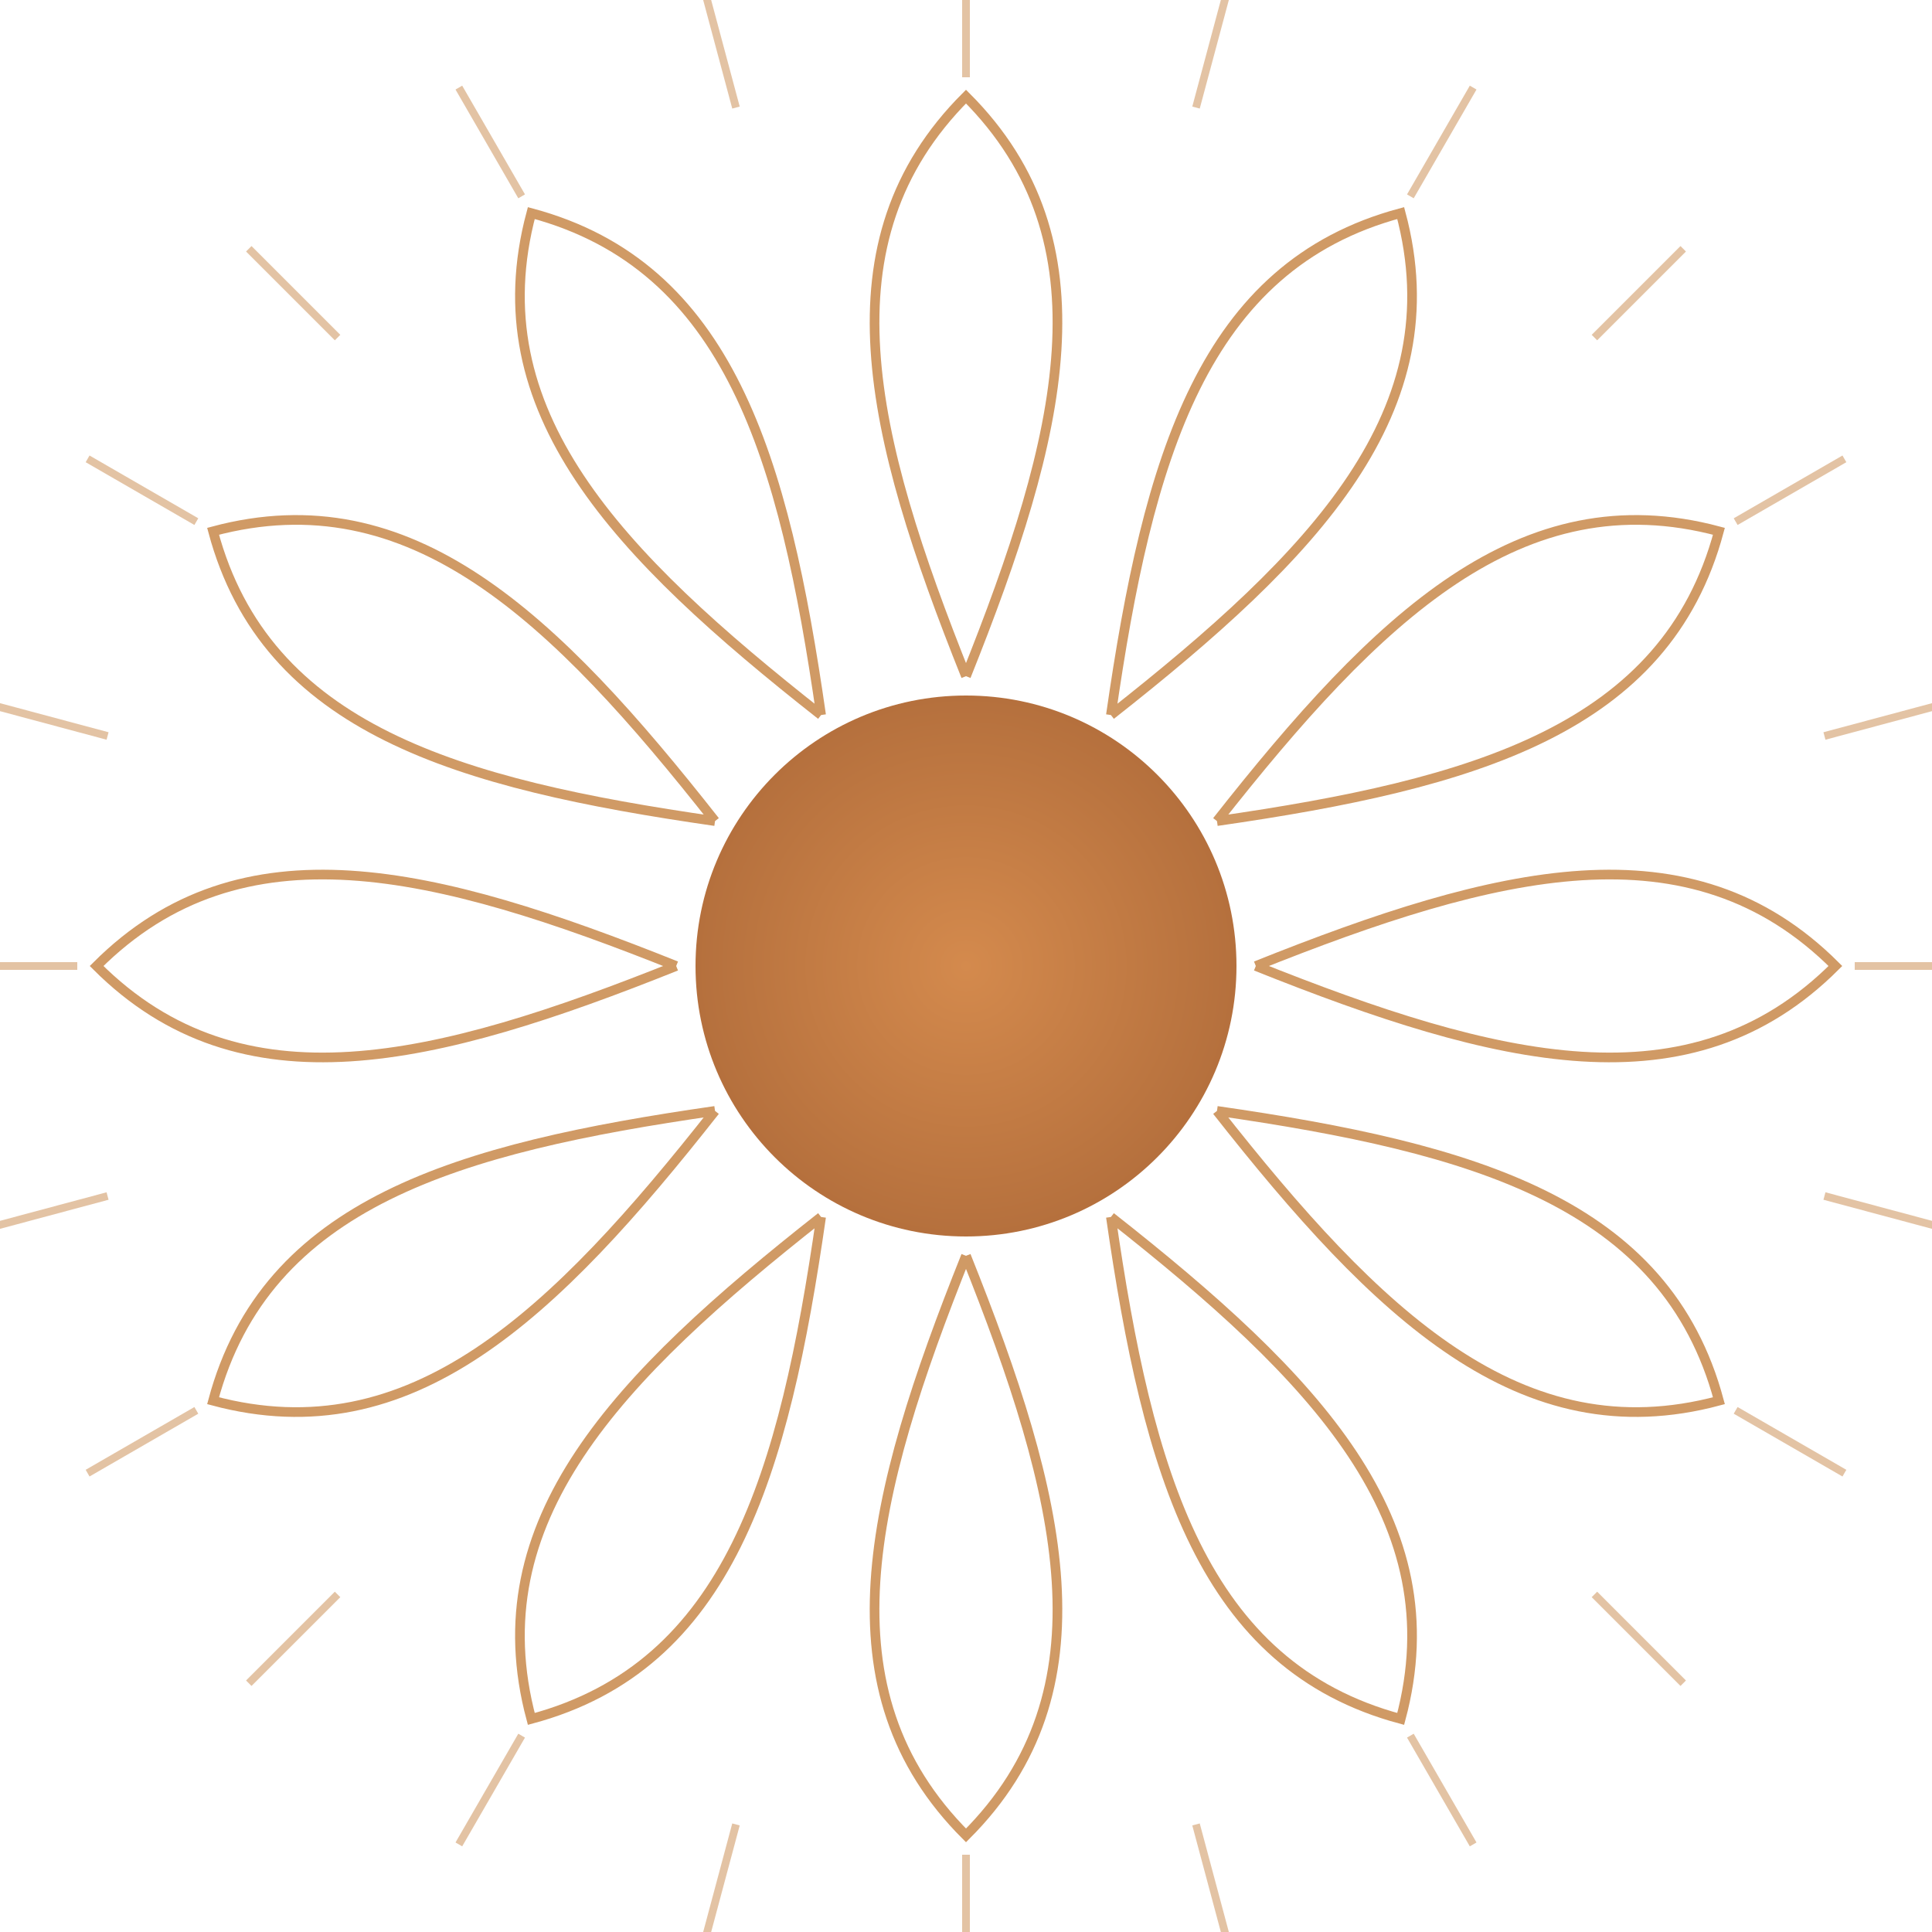
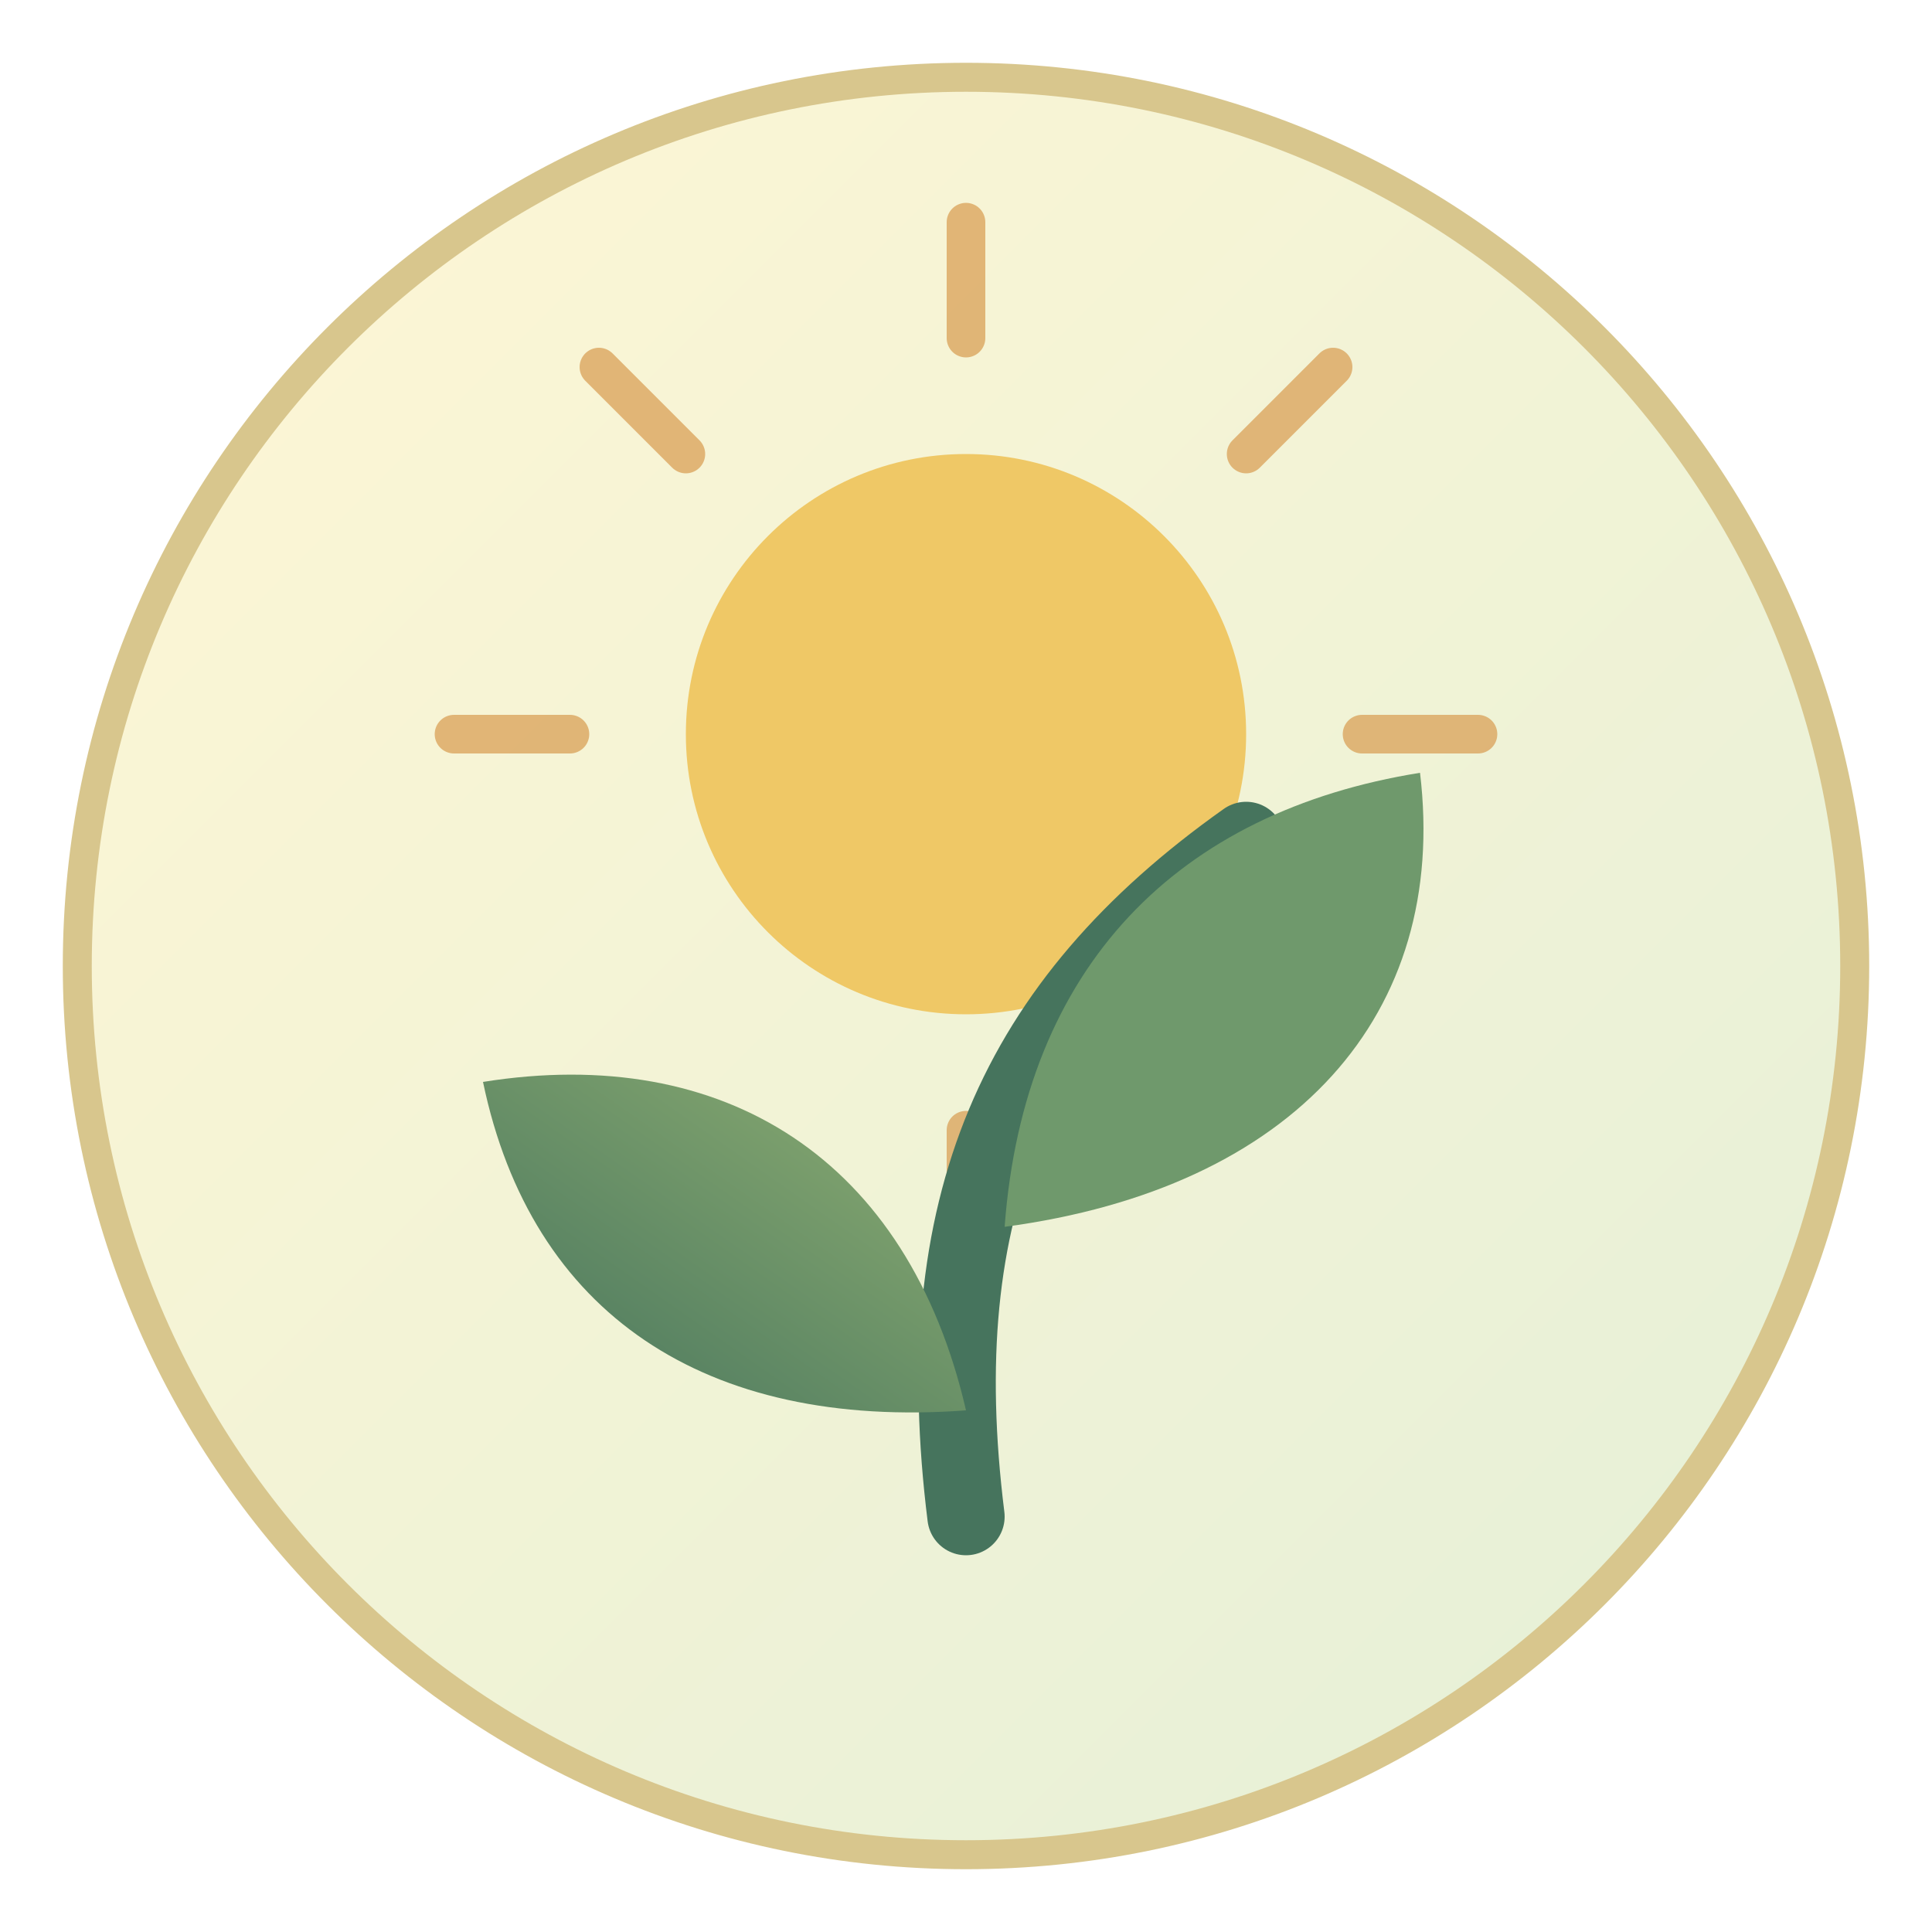
- <svg xmlns="http://www.w3.org/2000/svg" viewBox="0 0 200 200" width="200" height="200">
+ <svg xmlns="http://www.w3.org/2000/svg" viewBox="0 0 200 200" role="img">
  <defs>
-     <radialGradient id="center" cx="50%" cy="50%" r="50%">
-       <stop offset="0%" stop-color="#d48a4d" />
-       <stop offset="100%" stop-color="#b5703d" />
-     </radialGradient>
+     <linearGradient id="sky" x1="0" y1="0" x2="1" y2="1">
+       <stop offset="0" stop-color="#fff6d4" />
+       <stop offset="1" stop-color="#e4f0d8" />
+     </linearGradient>
+     <linearGradient id="leaf" x1="0" y1="1" x2="1" y2="0">
+       <stop offset="0" stop-color="#46745d" />
+       <stop offset="1" stop-color="#8eae72" />
+     </linearGradient>
  </defs>
-   <g transform="translate(100,100)" stroke="#c8884a" stroke-width="1" fill="none" opacity="0.85">
-     <path d="M0,-30 C10,-55 15,-75 0,-90 C-15,-75 -10,-55 0,-30" />
-     <path d="M0,-30 C10,-55 15,-75 0,-90 C-15,-75 -10,-55 0,-30" transform="rotate(30)" />
-     <path d="M0,-30 C10,-55 15,-75 0,-90 C-15,-75 -10,-55 0,-30" transform="rotate(60)" />
-     <path d="M0,-30 C10,-55 15,-75 0,-90 C-15,-75 -10,-55 0,-30" transform="rotate(90)" />
-     <path d="M0,-30 C10,-55 15,-75 0,-90 C-15,-75 -10,-55 0,-30" transform="rotate(120)" />
-     <path d="M0,-30 C10,-55 15,-75 0,-90 C-15,-75 -10,-55 0,-30" transform="rotate(150)" />
-     <path d="M0,-30 C10,-55 15,-75 0,-90 C-15,-75 -10,-55 0,-30" transform="rotate(180)" />
-     <path d="M0,-30 C10,-55 15,-75 0,-90 C-15,-75 -10,-55 0,-30" transform="rotate(210)" />
-     <path d="M0,-30 C10,-55 15,-75 0,-90 C-15,-75 -10,-55 0,-30" transform="rotate(240)" />
-     <path d="M0,-30 C10,-55 15,-75 0,-90 C-15,-75 -10,-55 0,-30" transform="rotate(270)" />
-     <path d="M0,-30 C10,-55 15,-75 0,-90 C-15,-75 -10,-55 0,-30" transform="rotate(300)" />
-     <path d="M0,-30 C10,-55 15,-75 0,-90 C-15,-75 -10,-55 0,-30" transform="rotate(330)" />
+   <circle cx="100" cy="100" r="92" fill="url(#sky)" />
+   <circle cx="100" cy="76" r="29" fill="#efc866" />
+   <g fill="none" stroke="#d89d52" stroke-linecap="round" stroke-width="4" opacity=".72">
+     <path d="M100 35v-12M100 117v12M59 76H47M153 76h-12M71 47 62 38M129 47l9-9" />
  </g>
-   <g transform="translate(100,100)" stroke="#c8884a" stroke-width="0.8" opacity="0.5">
-     <line x1="0" y1="-92" x2="0" y2="-105" />
-     <line x1="0" y1="-92" x2="0" y2="-105" transform="rotate(15)" />
-     <line x1="0" y1="-92" x2="0" y2="-105" transform="rotate(30)" />
-     <line x1="0" y1="-92" x2="0" y2="-105" transform="rotate(45)" />
-     <line x1="0" y1="-92" x2="0" y2="-105" transform="rotate(60)" />
-     <line x1="0" y1="-92" x2="0" y2="-105" transform="rotate(75)" />
-     <line x1="0" y1="-92" x2="0" y2="-105" transform="rotate(90)" />
-     <line x1="0" y1="-92" x2="0" y2="-105" transform="rotate(105)" />
-     <line x1="0" y1="-92" x2="0" y2="-105" transform="rotate(120)" />
-     <line x1="0" y1="-92" x2="0" y2="-105" transform="rotate(135)" />
-     <line x1="0" y1="-92" x2="0" y2="-105" transform="rotate(150)" />
-     <line x1="0" y1="-92" x2="0" y2="-105" transform="rotate(165)" />
-     <line x1="0" y1="-92" x2="0" y2="-105" transform="rotate(180)" />
-     <line x1="0" y1="-92" x2="0" y2="-105" transform="rotate(195)" />
-     <line x1="0" y1="-92" x2="0" y2="-105" transform="rotate(210)" />
-     <line x1="0" y1="-92" x2="0" y2="-105" transform="rotate(225)" />
-     <line x1="0" y1="-92" x2="0" y2="-105" transform="rotate(240)" />
-     <line x1="0" y1="-92" x2="0" y2="-105" transform="rotate(255)" />
-     <line x1="0" y1="-92" x2="0" y2="-105" transform="rotate(270)" />
-     <line x1="0" y1="-92" x2="0" y2="-105" transform="rotate(285)" />
-     <line x1="0" y1="-92" x2="0" y2="-105" transform="rotate(300)" />
-     <line x1="0" y1="-92" x2="0" y2="-105" transform="rotate(315)" />
-     <line x1="0" y1="-92" x2="0" y2="-105" transform="rotate(330)" />
-     <line x1="0" y1="-92" x2="0" y2="-105" transform="rotate(345)" />
-   </g>
-   <circle cx="100" cy="100" r="28" fill="url(#center)" />
+   <path d="M100 157c-4-32 5-53 29-70" fill="none" stroke="#46745d" stroke-linecap="round" stroke-width="8" />
+   <path d="M100 146c-27 2-45-10-50-34 25-4 44 8 50 34Z" fill="url(#leaf)" />
+   <path d="M104 127c2-27 18-43 43-47 3 25-13 43-43 47Z" fill="#6f996c" />
+   <circle cx="100" cy="100" r="92" fill="none" stroke="#d8c68d" stroke-width="3" />
</svg>
